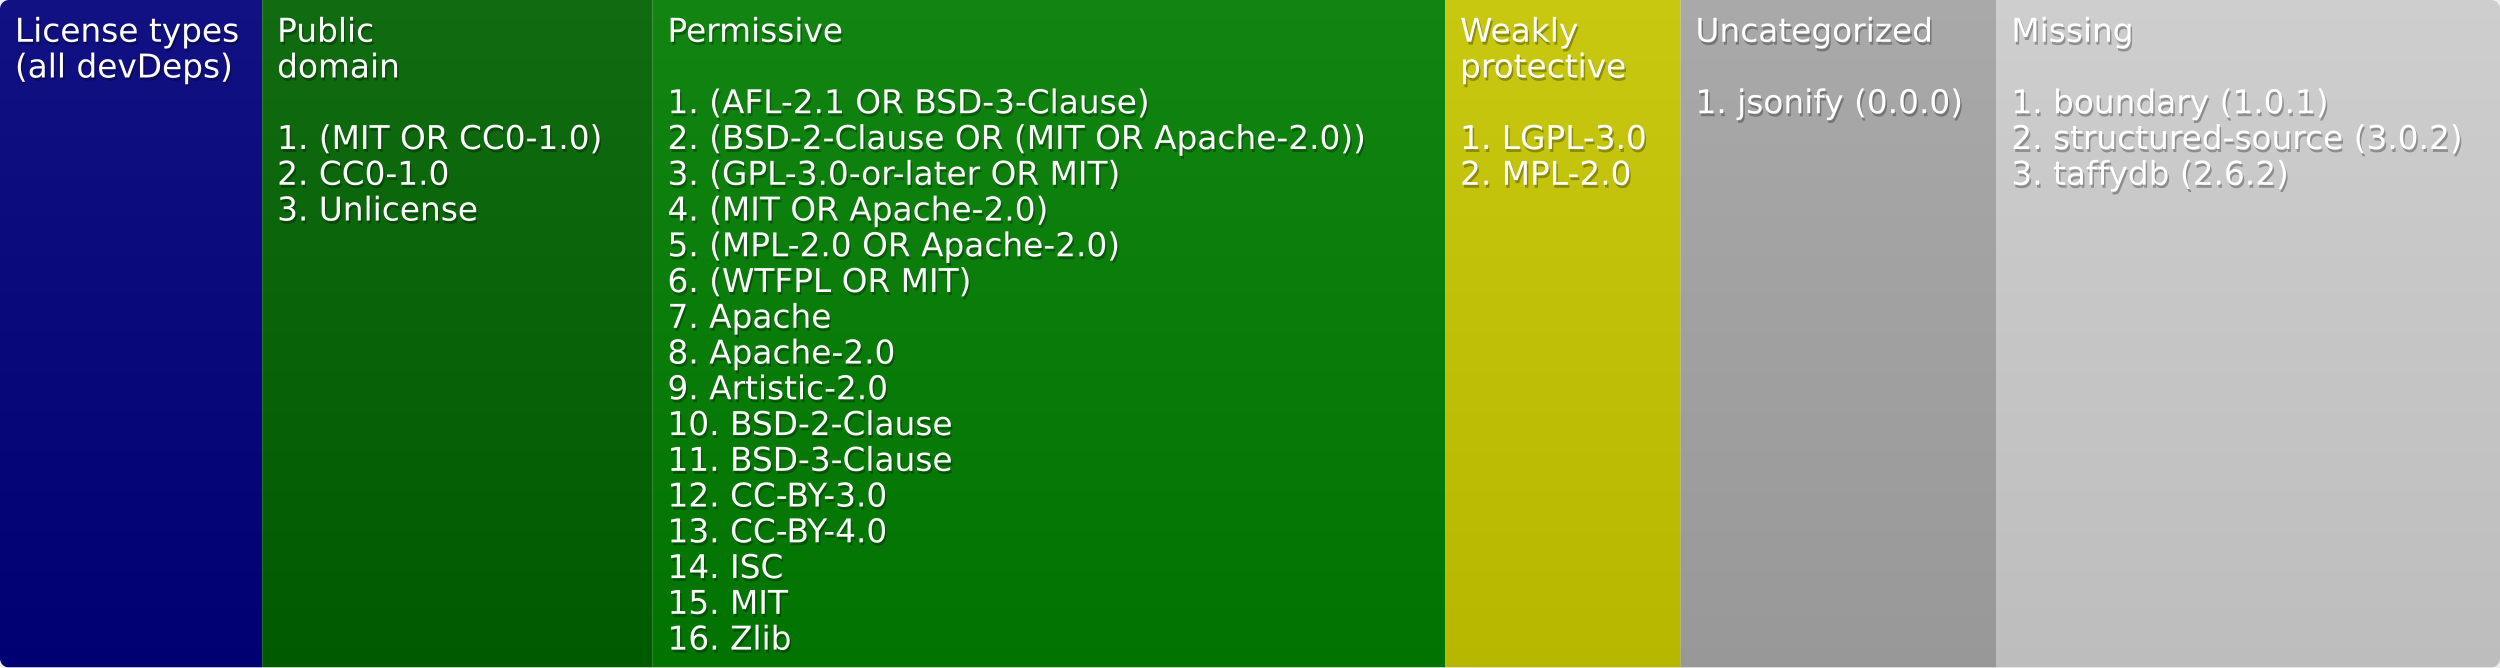
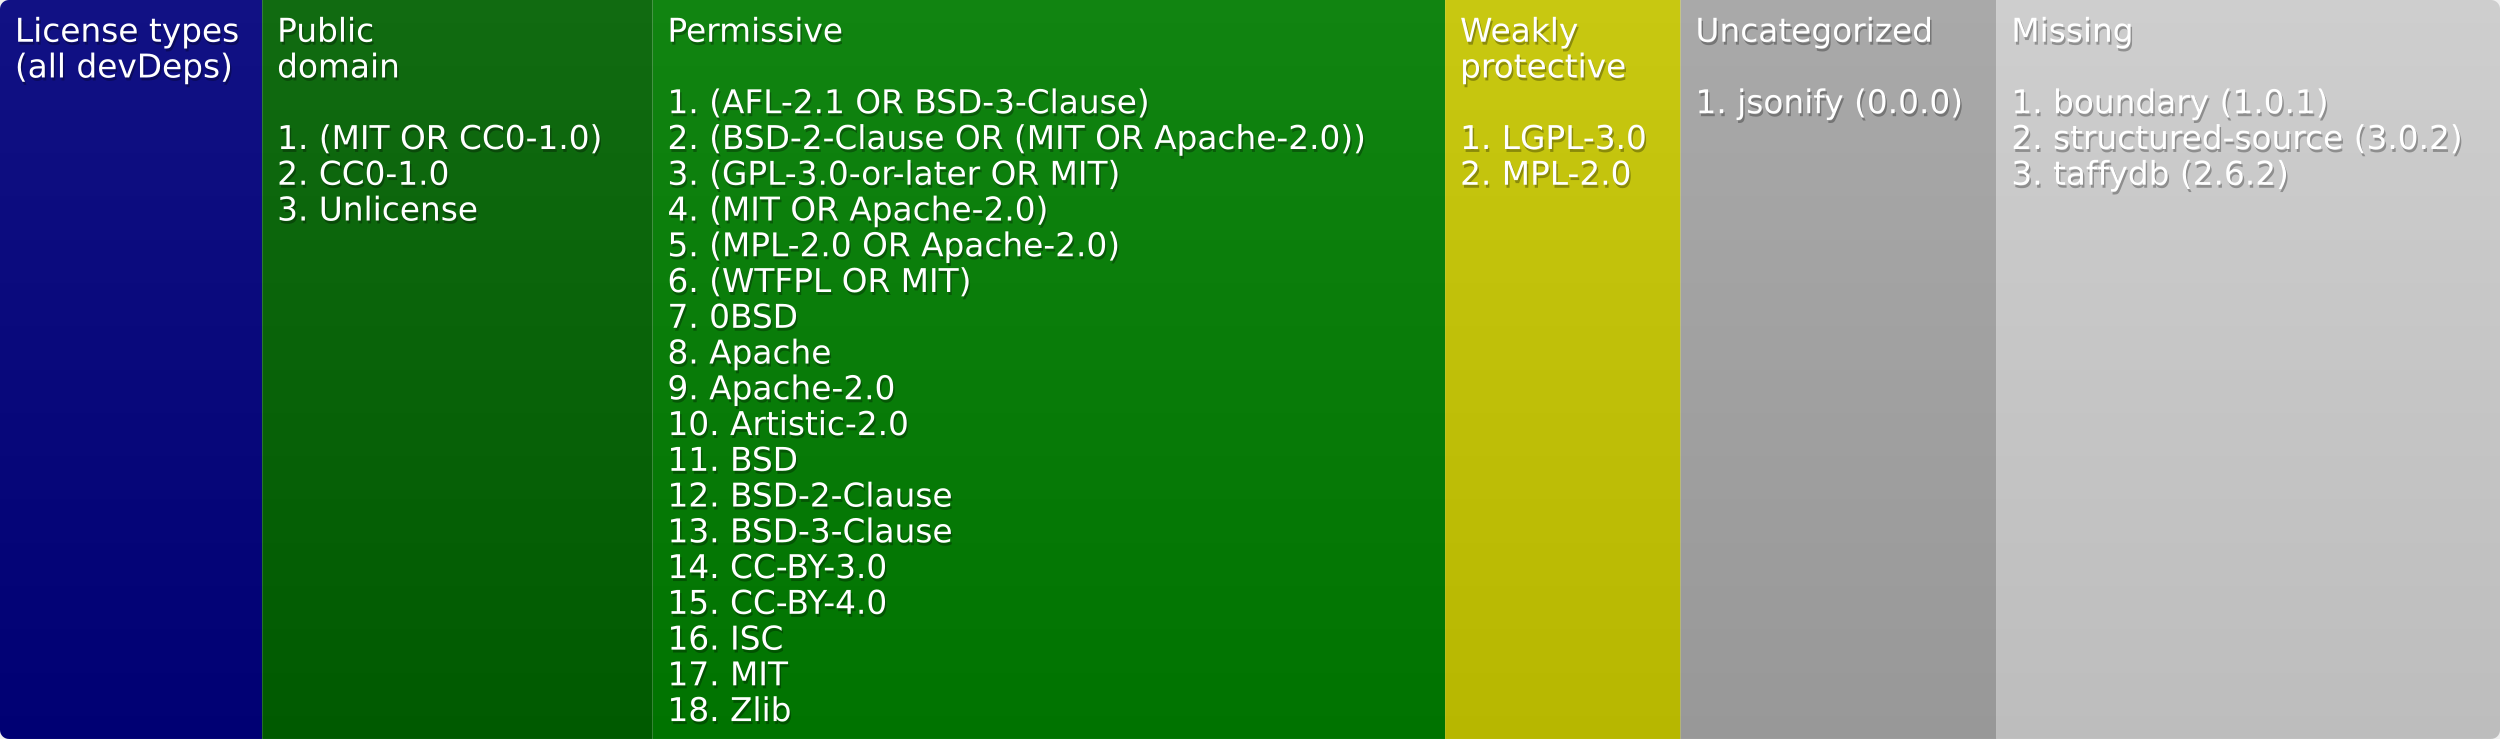
- <svg xmlns="http://www.w3.org/2000/svg" width="839" height="224">
+ <svg xmlns="http://www.w3.org/2000/svg" width="839" height="248">
  <defs>
    <style>text{font-size:11px;font-family:Verdana,DejaVu Sans,Geneva,sans-serif}text.shadow{fill:#010101;fill-opacity:.3}text.high{fill:#fff}</style>
    <linearGradient id="smooth" x2="0" y2="100%">
      <stop offset="0" stop-color="#aaa" stop-opacity=".1" />
      <stop offset="1" stop-opacity=".1" />
    </linearGradient>
    <mask id="round">
      <rect width="100%" height="100%" rx="3" fill="#fff" />
    </mask>
  </defs>
  <g id="bg" mask="url(#round)">
-     <path fill="navy" d="M0 0h88v224H0z" />
-     <path fill="#006400" d="M88 0h131v224H88z" />
-     <path fill="green" d="M219 0h266v224H219z" />
-     <path fill="#cc0" d="M485 0h79v224h-79z" />
-     <path fill="#a9a9a9" d="M564 0h106v224H564z" />
-     <path fill="#d3d3d3" d="M670 0h169v224H670z" />
-     <path fill="url(#smooth)" d="M0 0h839v224H0z" />
+     <path fill="navy" d="M0 0h88v248H0z" />
+     <path fill="#006400" d="M88 0h131v248H88z" />
+     <path fill="green" d="M219 0h266v248H219z" />
+     <path fill="#cc0" d="M485 0h79v248h-79z" />
+     <path fill="#a9a9a9" d="M564 0h106v248H564z" />
+     <path fill="#d3d3d3" d="M670 0h169v248H670z" />
+     <path fill="url(#smooth)" d="M0 0h839v248H0z" />
  </g>
  <g id="fg">
    <text class="shadow" x="5.5" y="15">License types</text>
    <text class="high" x="5" y="14">License types</text>
    <text class="shadow" x="5.5" y="27">(all devDeps)</text>
    <text class="high" x="5" y="26">(all devDeps)</text>
    <text class="shadow" x="93.5" y="15">Public</text>
    <text class="high" x="93" y="14">Public</text>
    <text class="shadow" x="93.5" y="27">domain</text>
    <text class="high" x="93" y="26">domain</text>
    <text class="shadow" x="93.5" y="51">1. (MIT OR CC0-1.0)</text>
    <text class="high" x="93" y="50">1. (MIT OR CC0-1.0)</text>
    <text class="shadow" x="93.5" y="63">2. CC0-1.0</text>
    <text class="high" x="93" y="62">2. CC0-1.0</text>
    <text class="shadow" x="93.5" y="75">3. Unlicense</text>
    <text class="high" x="93" y="74">3. Unlicense</text>
    <text class="shadow" x="224.5" y="15">Permissive</text>
    <text class="high" x="224" y="14">Permissive</text>
    <text class="shadow" x="224.5" y="39">1. (AFL-2.1 OR BSD-3-Clause)</text>
    <text class="high" x="224" y="38">1. (AFL-2.1 OR BSD-3-Clause)</text>
    <text class="shadow" x="224.5" y="51">2. (BSD-2-Clause OR (MIT OR Apache-2.0))</text>
    <text class="high" x="224" y="50">2. (BSD-2-Clause OR (MIT OR Apache-2.0))</text>
    <text class="shadow" x="224.5" y="63">3. (GPL-3.0-or-later OR MIT)</text>
    <text class="high" x="224" y="62">3. (GPL-3.0-or-later OR MIT)</text>
    <text class="shadow" x="224.5" y="75">4. (MIT OR Apache-2.0)</text>
    <text class="high" x="224" y="74">4. (MIT OR Apache-2.0)</text>
    <text class="shadow" x="224.5" y="87">5. (MPL-2.0 OR Apache-2.0)</text>
    <text class="high" x="224" y="86">5. (MPL-2.0 OR Apache-2.0)</text>
    <text class="shadow" x="224.5" y="99">6. (WTFPL OR MIT)</text>
    <text class="high" x="224" y="98">6. (WTFPL OR MIT)</text>
-     <text class="shadow" x="224.5" y="111">7. Apache</text>
-     <text class="high" x="224" y="110">7. Apache</text>
-     <text class="shadow" x="224.5" y="123">8. Apache-2.0</text>
-     <text class="high" x="224" y="122">8. Apache-2.0</text>
-     <text class="shadow" x="224.5" y="135">9. Artistic-2.0</text>
-     <text class="high" x="224" y="134">9. Artistic-2.0</text>
-     <text class="shadow" x="224.5" y="147">10. BSD-2-Clause</text>
-     <text class="high" x="224" y="146">10. BSD-2-Clause</text>
-     <text class="shadow" x="224.5" y="159">11. BSD-3-Clause</text>
-     <text class="high" x="224" y="158">11. BSD-3-Clause</text>
-     <text class="shadow" x="224.5" y="171">12. CC-BY-3.0</text>
-     <text class="high" x="224" y="170">12. CC-BY-3.0</text>
-     <text class="shadow" x="224.5" y="183">13. CC-BY-4.0</text>
-     <text class="high" x="224" y="182">13. CC-BY-4.0</text>
-     <text class="shadow" x="224.5" y="195">14. ISC</text>
-     <text class="high" x="224" y="194">14. ISC</text>
-     <text class="shadow" x="224.5" y="207">15. MIT</text>
-     <text class="high" x="224" y="206">15. MIT</text>
-     <text class="shadow" x="224.5" y="219">16. Zlib</text>
-     <text class="high" x="224" y="218">16. Zlib</text>
+     <text class="shadow" x="224.5" y="111">7. 0BSD</text>
+     <text class="high" x="224" y="110">7. 0BSD</text>
+     <text class="shadow" x="224.5" y="123">8. Apache</text>
+     <text class="high" x="224" y="122">8. Apache</text>
+     <text class="shadow" x="224.5" y="135">9. Apache-2.0</text>
+     <text class="high" x="224" y="134">9. Apache-2.0</text>
+     <text class="shadow" x="224.5" y="147">10. Artistic-2.0</text>
+     <text class="high" x="224" y="146">10. Artistic-2.0</text>
+     <text class="shadow" x="224.5" y="159">11. BSD</text>
+     <text class="high" x="224" y="158">11. BSD</text>
+     <text class="shadow" x="224.5" y="171">12. BSD-2-Clause</text>
+     <text class="high" x="224" y="170">12. BSD-2-Clause</text>
+     <text class="shadow" x="224.5" y="183">13. BSD-3-Clause</text>
+     <text class="high" x="224" y="182">13. BSD-3-Clause</text>
+     <text class="shadow" x="224.5" y="195">14. CC-BY-3.0</text>
+     <text class="high" x="224" y="194">14. CC-BY-3.0</text>
+     <text class="shadow" x="224.5" y="207">15. CC-BY-4.0</text>
+     <text class="high" x="224" y="206">15. CC-BY-4.0</text>
+     <text class="shadow" x="224.5" y="219">16. ISC</text>
+     <text class="high" x="224" y="218">16. ISC</text>
+     <text class="shadow" x="224.5" y="231">17. MIT</text>
+     <text class="high" x="224" y="230">17. MIT</text>
+     <text class="shadow" x="224.5" y="243">18. Zlib</text>
+     <text class="high" x="224" y="242">18. Zlib</text>
    <text class="shadow" x="490.5" y="15">Weakly</text>
    <text class="high" x="490" y="14">Weakly</text>
    <text class="shadow" x="490.5" y="27">protective</text>
    <text class="high" x="490" y="26">protective</text>
    <text class="shadow" x="490.5" y="51">1. LGPL-3.0</text>
    <text class="high" x="490" y="50">1. LGPL-3.0</text>
    <text class="shadow" x="490.5" y="63">2. MPL-2.0</text>
    <text class="high" x="490" y="62">2. MPL-2.0</text>
    <text class="shadow" x="569.5" y="15">Uncategorized</text>
    <text class="high" x="569" y="14">Uncategorized</text>
    <text class="shadow" x="569.5" y="39">1. jsonify (0.0.0)</text>
    <text class="high" x="569" y="38">1. jsonify (0.0.0)</text>
    <text class="shadow" x="675.5" y="15">Missing</text>
    <text class="high" x="675" y="14">Missing</text>
    <text class="shadow" x="675.5" y="39">1. boundary (1.0.1)</text>
    <text class="high" x="675" y="38">1. boundary (1.0.1)</text>
    <text class="shadow" x="675.5" y="51">2. structured-source (3.0.2)</text>
    <text class="high" x="675" y="50">2. structured-source (3.0.2)</text>
    <text class="shadow" x="675.5" y="63">3. taffydb (2.6.2)</text>
    <text class="high" x="675" y="62">3. taffydb (2.6.2)</text>
  </g>
</svg>
